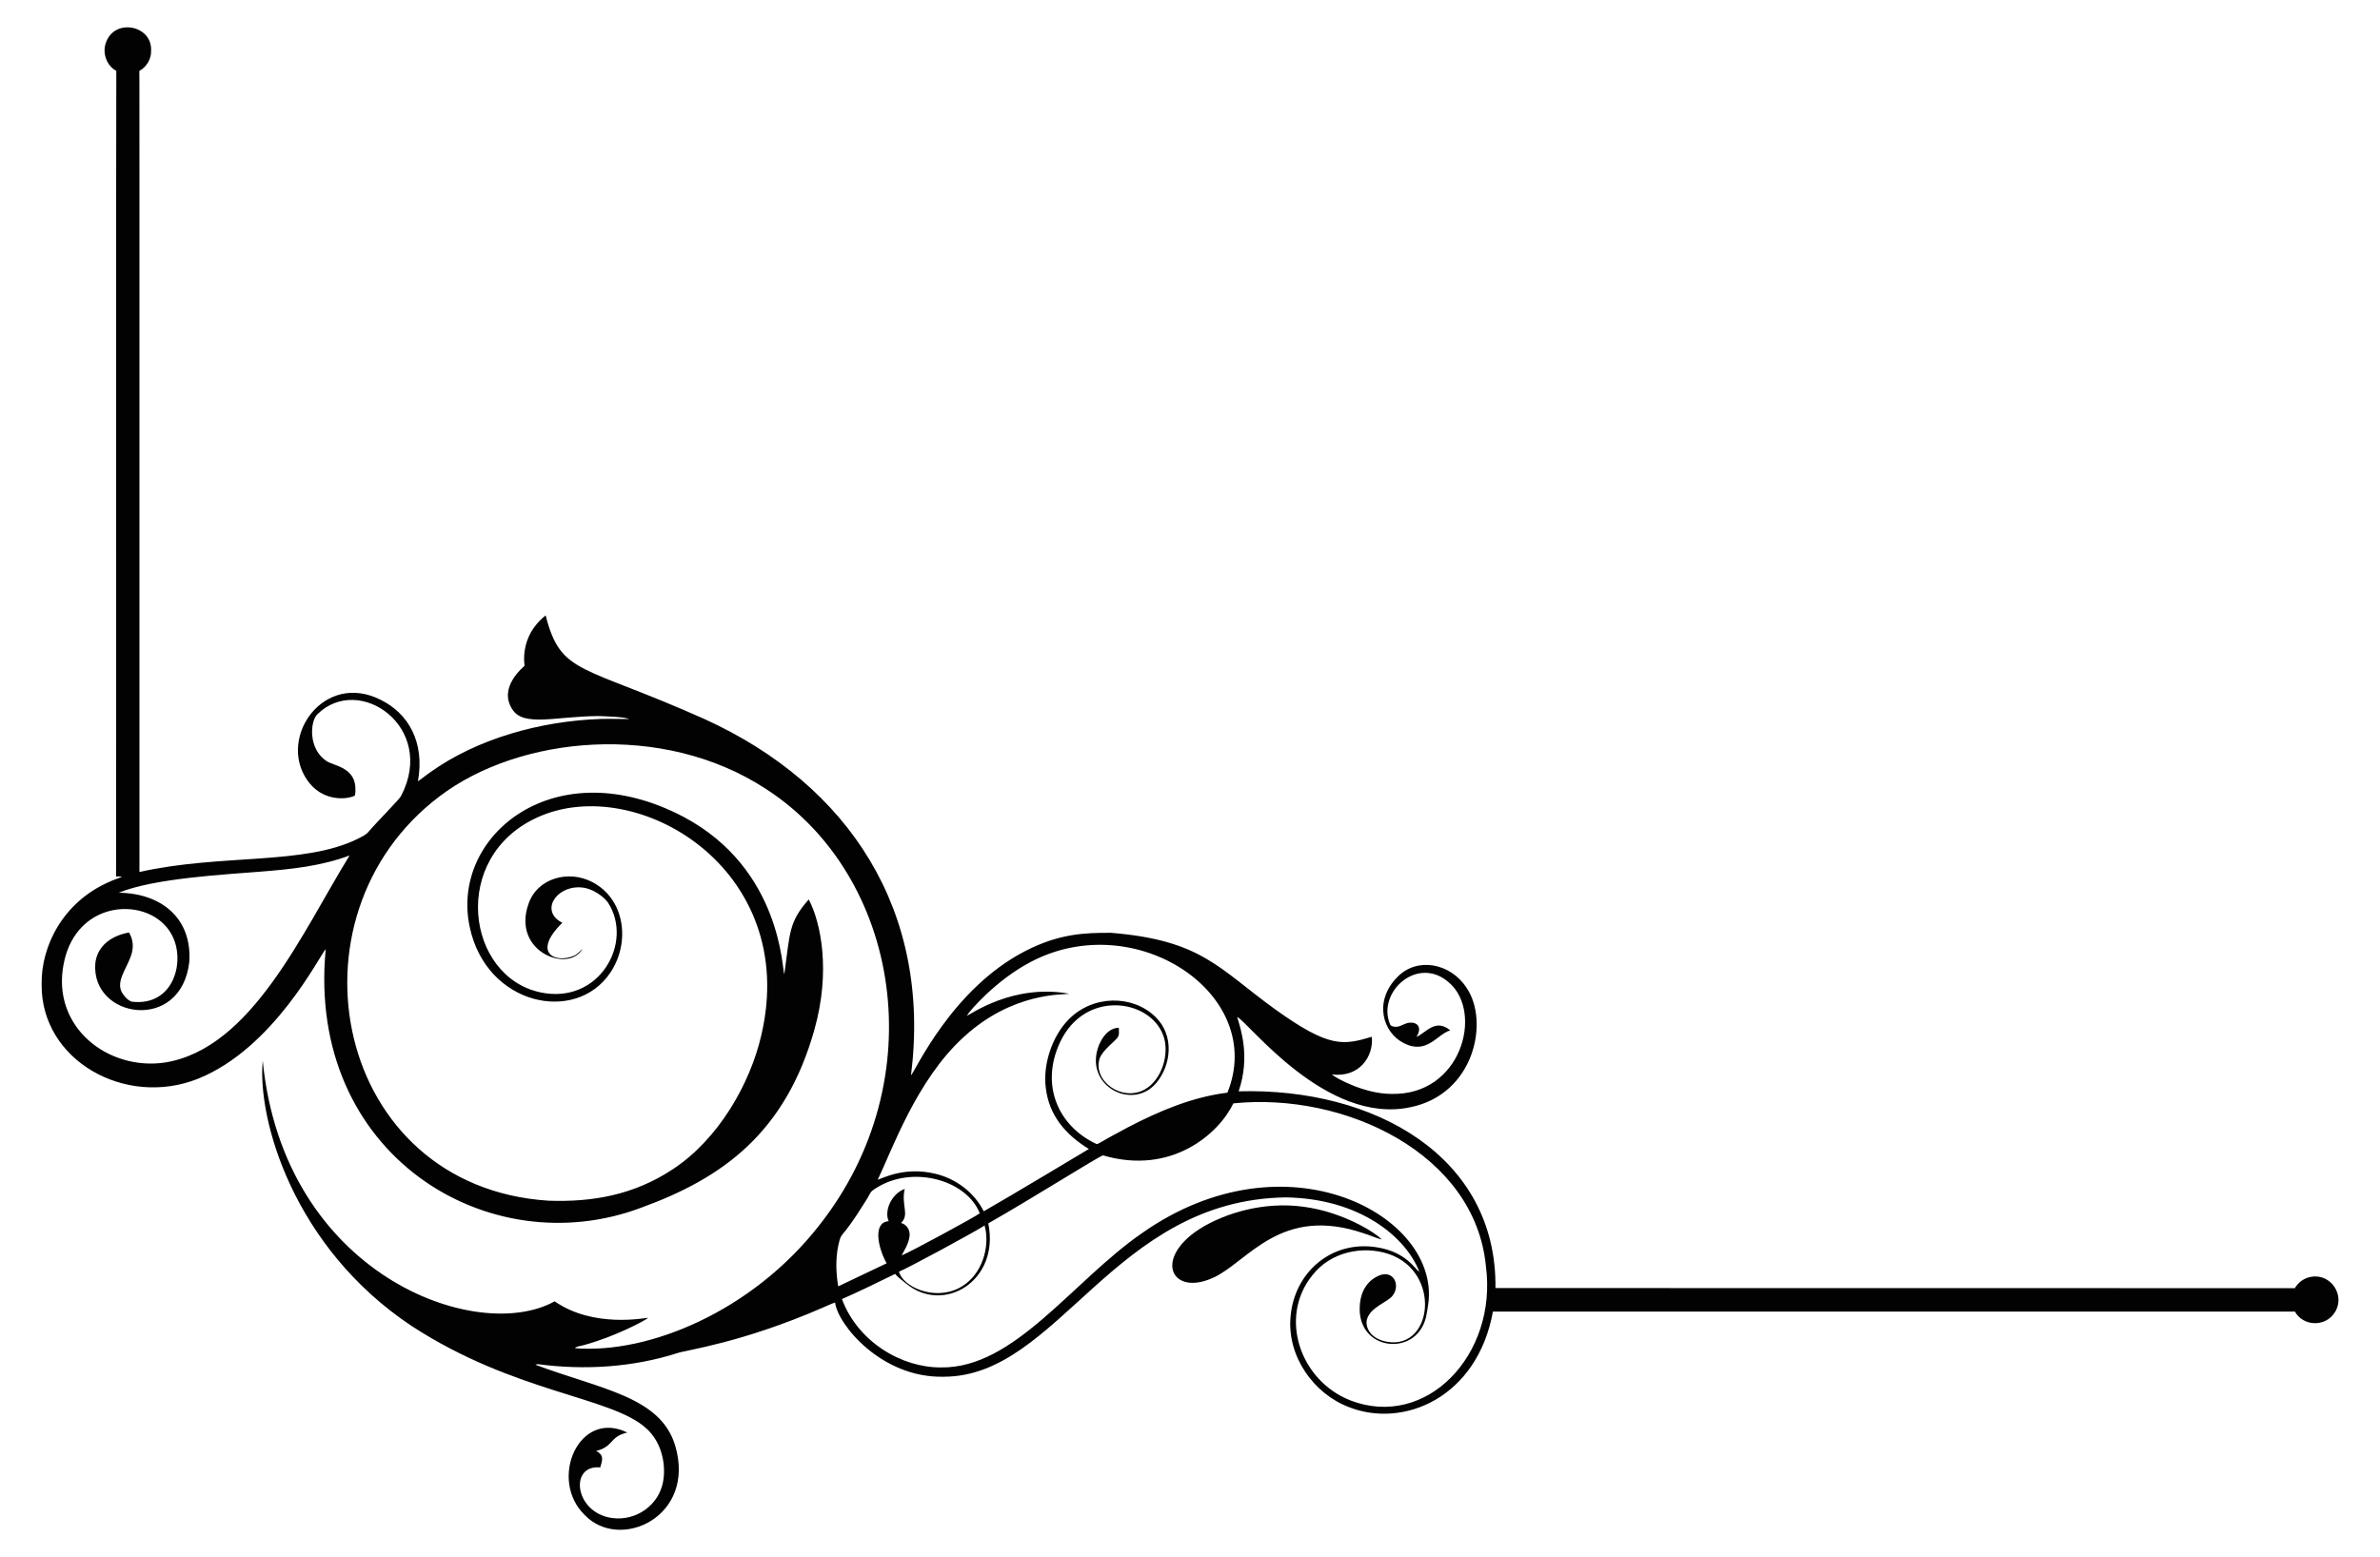
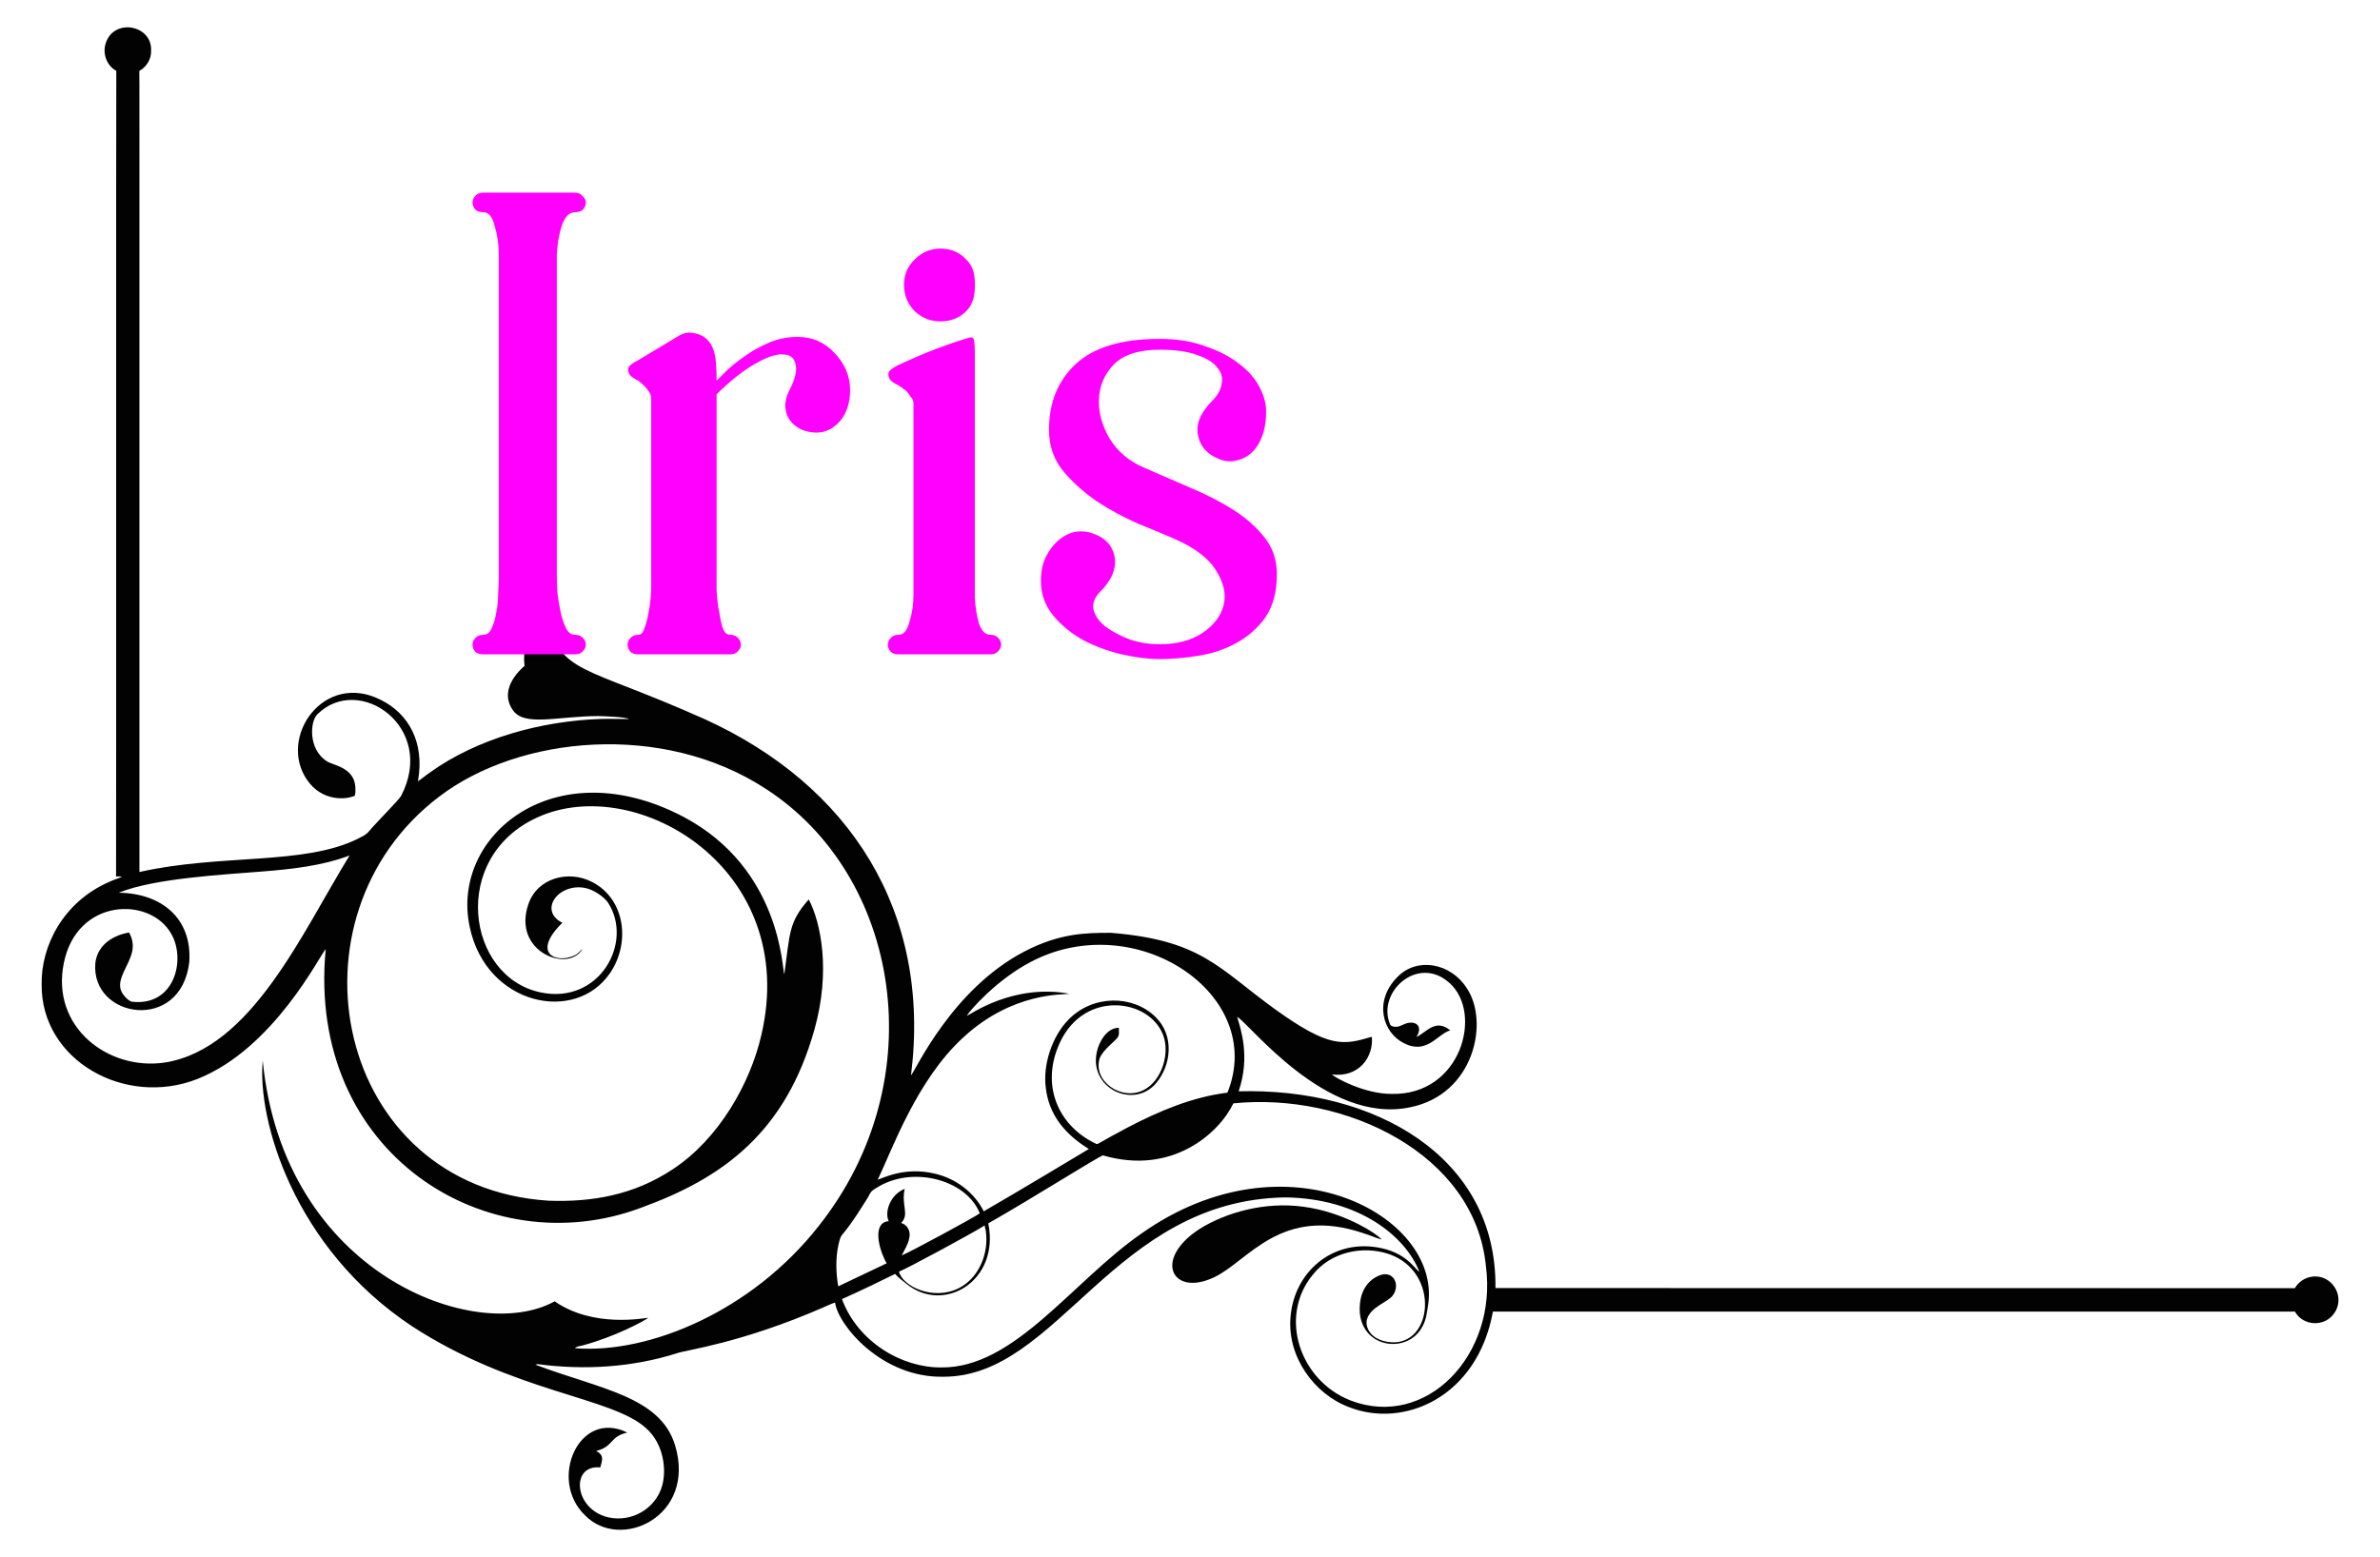
<svg xmlns="http://www.w3.org/2000/svg" version="1.1" id="Layer_1" x="0px" y="0px" viewBox="0 0 2652.805 1735.878" enable-background="new 0 0 2652.805 1735.878" xml:space="preserve">
-   <g>
-     <path fill="#020202" d="M118.252,47.061c9.846-27.172,51.552-18.793,50.148,9.387c0.453,9.251-5.086,18.238-13.099,22.637   c0.182,14.776,0.088-40.374,0.113,893.165c90.853-20.471,183.425-7.268,243.461-37.064c4.309-2.4,9.221-4.211,12.292-8.27   c8.737-10.306,33.71-35.298,35.887-39.471c39.888-76.506-46.65-137.108-93.287-91.076c-8.232,7.936-10.416,38.753,10.3,52.254   c6.316,4.581,30.176,6.578,31.956,28.055c0.158,3.471,0.438,7.07-0.513,10.466c-10.313,4.898-37.015,6.252-53.212-17.544   c-32.945-47.674,18.78-121.695,82.391-89.144c30.051,14.983,49.057,46.45,41.162,90.669c4.724-3.154,9.01-6.897,13.71-10.081   c52.638-37.65,123.281-57.17,189.977-59.437c10.473-0.287,20.947,0.098,31.42,0.091c-3.055-2.435-30.378-3.283-34.461-3.297   c-46.528,0.199-82.863,12.391-95.4-7.44c-16.28-24.831,12.603-47.321,13.612-48.662c0.036-1.003-6.205-32.677,23.475-56.147   c17.164,66.968,39.64,54.033,177.595,115.796c160.765,73.29,252.694,213.728,229.645,397.038   c5.041-5.293,45.66-96.385,126.993-138.418c38.391-19.851,67.251-20.629,96.087-20.501   c101.233,8.288,119.657,39.668,182.892,85.334c60.247,43.26,75.746,40.043,107.692,30.56c2.095,22.471-14.229,45.732-44.55,42.007   c3.847,3.781,36.202,21.714,66.311,21.679c77.957,2,102.698-90.46,64.583-123.839c-35.09-31.546-80.818,10.394-66.191,45.862   c0.634,2.339,3.343,2.852,5.425,3.177c6.519,0.664,11.575-5.078,18.094-4.618c3.939-0.272,8.768,2.158,8.889,6.572   c0.551,3.396-1.298,6.414-2.739,9.319c10.872-4.922,21.053-20.946,37.6-7.312c-14.627,4.157-25.883,27.563-51.71,14.276   c-23.599-11.762-34.026-46.756-7.251-73.721c21.656-22.475,58.997-15.887,77.117,12.013   c25.748,37.708,8.502,119.024-63.036,133.219c-93.71,19.68-179.93-94.811-192.671-100.772c3.947,13.222,14.84,44.467,1.66,82.942   c151.801-4.274,288.106,73.165,286.26,219.375c313.145,0.152,843.682-0.063,890.999,0.143c3.833-6.663,10.753-11.568,18.396-12.714   c22.328-3.725,38.174,21.318,26.078,39.811c-10.577,16.581-35.172,15.525-44.406-1.026c-100.087,0.073-808.353,0.083-893.897-0.015   c-17.413,95.995-99.726,130.733-160.76,106.432c-38.803-14.735-69.02-56.459-64.772-101.014   c4.146-48.645,44.982-84.96,95.589-77.162c34.23,5.164,43.374,25.542,47.877,27.187c-15.231-38.873-66.306-81.418-148.838-82.738   c-192.357,2.74-253.186,199.776-381.064,199.953c-69.416,1.746-118.308-58.175-121.281-82.708   c-4.693,1.411-9.002,3.765-13.529,5.599c-91.126,39.725-153.331,47.458-162.171,50.745   c-50.088,16.012-103.821,19.249-155.795,12.33c-0.641,0.158-1.909,0.49-2.55,0.649c73.547,27.539,139.087,35.523,155.705,89.786   c23.981,79.739-61.409,118.536-100.425,78.06c-41.263-39.573-6.616-118.866,47.183-92.193   c-19.775,4.27-15.229,15.856-34.703,20.419c9.024,4.933,7.005,9.985,4.55,18.457c-33.487-3.445-29.463,46.817,8.994,55.634   c26.208,5.868,52.864-9.854,59.965-35.17c5.145-18.276,1.665-47.069-18.079-64.395c-38.911-35.102-146.284-39.008-260.823-113.592   c-132.215-87.705-172.512-230.809-166.269-295.918c23.379,238.734,238.586,316.596,325.377,268.226   c43.321,30.078,100.11,18.488,104.364,18.366c-3.924,3.217-37.049,21.126-72.703,30.681c-3.064,0.966-6.731,0.838-9.153,3.222   c82.528,6.621,197.428-41.237,272.014-136.494c129.151-163.162,90.475-390.5-59.098-487.133   c-115.227-75.341-275.192-59.05-363.784,8.383c-177.723,134.21-117.24,435.405,121.47,450.77   c48.702,1.775,95.147-6.327,138.259-34.861c51.62-33.784,86.597-95.91,98.946-149.532   c43.693-185.608-139.107-293.216-249.233-243.106c-98.491,44.411-79.463,178.328,3.675,195.35   c65.153,13.444,103.434-55.77,74.785-100.071c-3.325-5.235-16.875-16.897-31.639-17.151c-27.052-0.881-44.296,27.041-19.302,39.509   c-34.454,33.811-7.726,45.61,12.805,36.823c3.931-1.645,6.761-4.927,9.726-7.855c-15.287,27.661-79.106,3.54-60.313-49.975   c10-29.171,44.819-37.931,70.612-24.637c36.752,18.498,43.508,67.235,20.6,101.308c-38.782,57.709-138.495,36.322-156.731-51.129   c-21.791-101.647,94.939-198.11,238.488-122.572c109.33,58.099,109.638,171.218,112.197,175.422   c6.465-46.383,4.669-57.842,27.232-83.425c13.684,26.209,24.566,80.037,6.384,144.945   c-32.235,115.262-102.565,165.79-192.497,198.526c-170.972,64.879-374.112-59.374-352.292-288.003   c-6.242,6.012-57.547,110.698-142.719,144.613c-80.656,32.027-174.658-20.566-173.897-105.141   c-0.869-42.766,23.853-92.077,75.321-114.49c4.58-2.286,9.598-3.516,14.178-5.803c-2.166-0.407-4.369-0.332-6.55-0.181   c0.302-48.172-0.13-889.949,0.264-898.311C118.539,73.131,113.718,58.598,118.252,47.061 M291.478,971.759   c-42.321,3.413-119.991,7.531-159.115,23.603c48.074,0.621,81.915,28.938,78.618,77.275   c-9.126,79.309-110.097,62.979-104.711,1.079c3.746-29.665,36.574-33.716,37.577-34.023c0.679,1.725,7.765,11.464,1.69,27.217   c-4.963,13.96-17.127,28.512-8.919,40.814c2.535,3.773,5.788,7.47,10.134,9.108c47.663,5.777,60.718-46.691,44.24-75.419   c-23.416-42.329-105.727-40.376-119.968,32.952c-14.127,70.802,49.451,119.745,112.868,110.295   c96.747-15.513,152.976-145.342,205.77-230.844C358.295,965.609,324.657,969.141,291.478,971.759 M1148.99,1072.464   c-38.394,20.058-68.315,54.494-71.45,60.222c3.796-1.277,51.673-36.266,114.415-24.682c-6.253,1.234-63.165-2.213-118.059,48.519   c-52.208,47.616-79.637,125.803-95.566,158.836c6.567-2.072,30.216-14.739,63.761-6.776c23.045,5.297,43.78,20.713,54.404,41.984   c31.493-17.997,116.176-68.893,117.177-69.496c-25.93-15.95-44.383-37.376-47.968-67.888c-3.522-25.55,6.738-57.444,25.172-76.241   c27.079-27.925,71.631-27.911,96.909-3.245c21.712,20.976,17.555,54.227,0.906,73.88c-26.529,31.526-81.658,2.608-63.685-42.573   c6.164-14.471,15.104-19.16,22.109-19.083c-0.219,3.539,0.875,7.432-1.237,10.609c-3.482,4.982-16.074,13.427-20.154,23.384   c-8.03,25.417,24.666,48.56,49.809,35.05c19.598-10.583,28.76-40.792,20.856-61.022c-15.197-40.263-87.371-50.707-114.921,8.323   c-22.074,47.412-2.159,93.01,40.196,112.996c2.1,1.21,1.068-0.18,36.121-18.645c34.612-17.981,71.329-33.548,110.34-38.332   C1412.403,1108.636,1265.631,1011.026,1148.99,1072.464 M1374.741,1230.213c-16.079,33.635-68.724,80.484-145.345,57.973   c-6.079,1.965-79.409,48.307-127.824,75.826c13.013,64.189-49.627,101.434-91.219,67.413c-4.218-3.652-9.138-6.633-12.571-11.077   c-19.619,9.673-39.343,19.196-59.316,28.108c17.861,47.851,66.624,76.55,110.597,76.173   c81.682,1.059,146.044-95.925,223.676-149.615c161.095-113.437,332.785-19.467,319.242,78.784   c-1.373,9.032-2.309,18.517-7.214,26.47c-16.62,29.05-65.519,23.087-69.088-16.517c-1.278-20.911,6.801-33.852,18.449-40.12   c17.96-10.092,27.578,8.155,18.374,20.622c-5.458,7.816-25.024,12.697-28.93,27.074c-1.943,7.605,2.955,21.552,23.12,24.81   c50.328,8.118,60.062-77.845,1.283-97.95c-28.566-9.599-64.576-2.767-85.062,23.573c-37.806,46.358-14.382,117.354,42.324,139.663   c84.441,32.511,164.106-50.783,150.989-149.744C1644.058,1286.061,1498.742,1217.51,1374.741,1230.213 M980.699,1322.187   c-13.236,7.681-8.206,5.529-16.585,18.147c-28.648,46.074-25.501,30.295-29.677,47.99c-3.154,15.099-2.694,30.756-0.143,45.893   c0,0,53.971-25.669,53.974-25.67c-9.839-17.607-15.599-45.716,2.301-47.002c-5.079-10.756,2.249-29.972,17.83-36   c-4.084,18.618,5.684,28.4-4.022,38.038c6.244,1.465,11.332,8.659,8.994,17.295c-1.283,6.882-5.252,12.737-8.345,18.879   c9.36-3.63,83.076-43.594,87.039-46.972C1077.852,1316.528,1020.665,1299.974,980.699,1322.187 M1002.038,1417.844   c4.065,16.431,38.481,32.886,66.953,18.268c22.431-11.37,33.738-39.474,29.669-64.531c-0.309-1.796-1.154-3.471-1.026-5.312   C1085.841,1373.958,1010.351,1414.797,1002.038,1417.844z" />
-     <path fill="#020202" d="M1452.914,1345.473c43.565,5.721,79.482,28.396,87.288,36.559c-6.708-1.675-12.941-4.776-19.566-6.708   c-92.785-32.07-129.334,30.822-167.235,48.73c-46.843,22.434-68.908-19.994-16.11-53.952   C1365.569,1352.388,1408.988,1339.403,1452.914,1345.473z" />
+   <defs id="defs2">
+     <rect x="694.781" y="402.242" width="58.078" height="124.76" id="rect3" />
+   </defs>
+   <g id="g2">
+     <path fill="#020202" d="M118.252,47.061c9.846-27.172,51.552-18.793,50.148,9.387c0.453,9.251-5.086,18.238-13.099,22.637   c0.182,14.776,0.088-40.374,0.113,893.165c90.853-20.471,183.425-7.268,243.461-37.064c4.309-2.4,9.221-4.211,12.292-8.27   c8.737-10.306,33.71-35.298,35.887-39.471c39.888-76.506-46.65-137.108-93.287-91.076c-8.232,7.936-10.416,38.753,10.3,52.254   c6.316,4.581,30.176,6.578,31.956,28.055c0.158,3.471,0.438,7.07-0.513,10.466c-10.313,4.898-37.015,6.252-53.212-17.544   c-32.945-47.674,18.78-121.695,82.391-89.144c30.051,14.983,49.057,46.45,41.162,90.669c4.724-3.154,9.01-6.897,13.71-10.081   c52.638-37.65,123.281-57.17,189.977-59.437c10.473-0.287,20.947,0.098,31.42,0.091c-3.055-2.435-30.378-3.283-34.461-3.297   c-46.528,0.199-82.863,12.391-95.4-7.44c-16.28-24.831,12.603-47.321,13.612-48.662c0.036-1.003-6.205-32.677,23.475-56.147   c17.164,66.968,39.64,54.033,177.595,115.796c160.765,73.29,252.694,213.728,229.645,397.038   c5.041-5.293,45.66-96.385,126.993-138.418c38.391-19.851,67.251-20.629,96.087-20.501   c101.233,8.288,119.657,39.668,182.892,85.334c60.247,43.26,75.746,40.043,107.692,30.56c2.095,22.471-14.229,45.732-44.55,42.007   c3.847,3.781,36.202,21.714,66.311,21.679c77.957,2,102.698-90.46,64.583-123.839c-35.09-31.546-80.818,10.394-66.191,45.862   c0.634,2.339,3.343,2.852,5.425,3.177c6.519,0.664,11.575-5.078,18.094-4.618c3.939-0.272,8.768,2.158,8.889,6.572   c0.551,3.396-1.298,6.414-2.739,9.319c10.872-4.922,21.053-20.946,37.6-7.312c-14.627,4.157-25.883,27.563-51.71,14.276   c-23.599-11.762-34.026-46.756-7.251-73.721c21.656-22.475,58.997-15.887,77.117,12.013   c25.748,37.708,8.502,119.024-63.036,133.219c-93.71,19.68-179.93-94.811-192.671-100.772c3.947,13.222,14.84,44.467,1.66,82.942   c151.801-4.274,288.106,73.165,286.26,219.375c313.145,0.152,843.682-0.063,890.999,0.143c3.833-6.663,10.753-11.568,18.396-12.714   c22.328-3.725,38.174,21.318,26.078,39.811c-10.577,16.581-35.172,15.525-44.406-1.026c-100.087,0.073-808.353,0.083-893.897-0.015   c-17.413,95.995-99.726,130.733-160.76,106.432c-38.803-14.735-69.02-56.459-64.772-101.014   c4.146-48.645,44.982-84.96,95.589-77.162c34.23,5.164,43.374,25.542,47.877,27.187c-15.231-38.873-66.306-81.418-148.838-82.738   c-192.357,2.74-253.186,199.776-381.064,199.953c-69.416,1.746-118.308-58.175-121.281-82.708   c-4.693,1.411-9.002,3.765-13.529,5.599c-91.126,39.725-153.331,47.458-162.171,50.745   c-50.088,16.012-103.821,19.249-155.795,12.33c-0.641,0.158-1.909,0.49-2.55,0.649c73.547,27.539,139.087,35.523,155.705,89.786   c23.981,79.739-61.409,118.536-100.425,78.06c-41.263-39.573-6.616-118.866,47.183-92.193   c-19.775,4.27-15.229,15.856-34.703,20.419c9.024,4.933,7.005,9.985,4.55,18.457c-33.487-3.445-29.463,46.817,8.994,55.634   c26.208,5.868,52.864-9.854,59.965-35.17c5.145-18.276,1.665-47.069-18.079-64.395c-38.911-35.102-146.284-39.008-260.823-113.592   c-132.215-87.705-172.512-230.809-166.269-295.918c23.379,238.734,238.586,316.596,325.377,268.226   c43.321,30.078,100.11,18.488,104.364,18.366c-3.924,3.217-37.049,21.126-72.703,30.681c-3.064,0.966-6.731,0.838-9.153,3.222   c82.528,6.621,197.428-41.237,272.014-136.494c129.151-163.162,90.475-390.5-59.098-487.133   c-115.227-75.341-275.192-59.05-363.784,8.383c-177.723,134.21-117.24,435.405,121.47,450.77   c48.702,1.775,95.147-6.327,138.259-34.861c51.62-33.784,86.597-95.91,98.946-149.532   c43.693-185.608-139.107-293.216-249.233-243.106c-98.491,44.411-79.463,178.328,3.675,195.35   c65.153,13.444,103.434-55.77,74.785-100.071c-3.325-5.235-16.875-16.897-31.639-17.151c-27.052-0.881-44.296,27.041-19.302,39.509   c-34.454,33.811-7.726,45.61,12.805,36.823c3.931-1.645,6.761-4.927,9.726-7.855c-15.287,27.661-79.106,3.54-60.313-49.975   c10-29.171,44.819-37.931,70.612-24.637c36.752,18.498,43.508,67.235,20.6,101.308c-38.782,57.709-138.495,36.322-156.731-51.129   c-21.791-101.647,94.939-198.11,238.488-122.572c109.33,58.099,109.638,171.218,112.197,175.422   c6.465-46.383,4.669-57.842,27.232-83.425c13.684,26.209,24.566,80.037,6.384,144.945   c-32.235,115.262-102.565,165.79-192.497,198.526c-170.972,64.879-374.112-59.374-352.292-288.003   c-6.242,6.012-57.547,110.698-142.719,144.613c-80.656,32.027-174.658-20.566-173.897-105.141   c-0.869-42.766,23.853-92.077,75.321-114.49c4.58-2.286,9.598-3.516,14.178-5.803c-2.166-0.407-4.369-0.332-6.55-0.181   c0.302-48.172-0.13-889.949,0.264-898.311C118.539,73.131,113.718,58.598,118.252,47.061 M291.478,971.759   c-42.321,3.413-119.991,7.531-159.115,23.603c48.074,0.621,81.915,28.938,78.618,77.275   c-9.126,79.309-110.097,62.979-104.711,1.079c3.746-29.665,36.574-33.716,37.577-34.023c0.679,1.725,7.765,11.464,1.69,27.217   c-4.963,13.96-17.127,28.512-8.919,40.814c2.535,3.773,5.788,7.47,10.134,9.108c47.663,5.777,60.718-46.691,44.24-75.419   c-23.416-42.329-105.727-40.376-119.968,32.952c-14.127,70.802,49.451,119.745,112.868,110.295   c96.747-15.513,152.976-145.342,205.77-230.844C358.295,965.609,324.657,969.141,291.478,971.759 M1148.99,1072.464   c-38.394,20.058-68.315,54.494-71.45,60.222c3.796-1.277,51.673-36.266,114.415-24.682c-6.253,1.234-63.165-2.213-118.059,48.519   c-52.208,47.616-79.637,125.803-95.566,158.836c6.567-2.072,30.216-14.739,63.761-6.776c23.045,5.297,43.78,20.713,54.404,41.984   c31.493-17.997,116.176-68.893,117.177-69.496c-25.93-15.95-44.383-37.376-47.968-67.888c-3.522-25.55,6.738-57.444,25.172-76.241   c27.079-27.925,71.631-27.911,96.909-3.245c21.712,20.976,17.555,54.227,0.906,73.88c-26.529,31.526-81.658,2.608-63.685-42.573   c6.164-14.471,15.104-19.16,22.109-19.083c-0.219,3.539,0.875,7.432-1.237,10.609c-3.482,4.982-16.074,13.427-20.154,23.384   c-8.03,25.417,24.666,48.56,49.809,35.05c19.598-10.583,28.76-40.792,20.856-61.022c-15.197-40.263-87.371-50.707-114.921,8.323   c-22.074,47.412-2.159,93.01,40.196,112.996c2.1,1.21,1.068-0.18,36.121-18.645c34.612-17.981,71.329-33.548,110.34-38.332   C1412.403,1108.636,1265.631,1011.026,1148.99,1072.464 M1374.741,1230.213c-16.079,33.635-68.724,80.484-145.345,57.973   c-6.079,1.965-79.409,48.307-127.824,75.826c13.013,64.189-49.627,101.434-91.219,67.413c-4.218-3.652-9.138-6.633-12.571-11.077   c-19.619,9.673-39.343,19.196-59.316,28.108c17.861,47.851,66.624,76.55,110.597,76.173   c81.682,1.059,146.044-95.925,223.676-149.615c161.095-113.437,332.785-19.467,319.242,78.784   c-1.373,9.032-2.309,18.517-7.214,26.47c-16.62,29.05-65.519,23.087-69.088-16.517c-1.278-20.911,6.801-33.852,18.449-40.12   c17.96-10.092,27.578,8.155,18.374,20.622c-5.458,7.816-25.024,12.697-28.93,27.074c-1.943,7.605,2.955,21.552,23.12,24.81   c50.328,8.118,60.062-77.845,1.283-97.95c-28.566-9.599-64.576-2.767-85.062,23.573c-37.806,46.358-14.382,117.354,42.324,139.663   c84.441,32.511,164.106-50.783,150.989-149.744C1644.058,1286.061,1498.742,1217.51,1374.741,1230.213 M980.699,1322.187   c-13.236,7.681-8.206,5.529-16.585,18.147c-28.648,46.074-25.501,30.295-29.677,47.99c-3.154,15.099-2.694,30.756-0.143,45.893   c0,0,53.971-25.669,53.974-25.67c-9.839-17.607-15.599-45.716,2.301-47.002c-5.079-10.756,2.249-29.972,17.83-36   c-4.084,18.618,5.684,28.4-4.022,38.038c6.244,1.465,11.332,8.659,8.994,17.295c-1.283,6.882-5.252,12.737-8.345,18.879   c9.36-3.63,83.076-43.594,87.039-46.972C1077.852,1316.528,1020.665,1299.974,980.699,1322.187 M1002.038,1417.844   c4.065,16.431,38.481,32.886,66.953,18.268c22.431-11.37,33.738-39.474,29.669-64.531c-0.309-1.796-1.154-3.471-1.026-5.312   C1085.841,1373.958,1010.351,1414.797,1002.038,1417.844z" id="path1" />
+     <path fill="#020202" d="M1452.914,1345.473c43.565,5.721,79.482,28.396,87.288,36.559c-6.708-1.675-12.941-4.776-19.566-6.708   c-92.785-32.07-129.334,30.822-167.235,48.73c-46.843,22.434-68.908-19.994-16.11-53.952   C1365.569,1352.388,1408.988,1339.403,1452.914,1345.473z" id="path2" />
+   </g>
+   <g id="layer1">
+     <path d="m 555.877,220.363 c -1.664,0 -2.944,1.344 -3.84,4.032 -0.768,2.56 -1.216,5.248 -1.344,8.064 v 91.584 c 0,1.408 0.064,3.072 0.192,4.992 0.256,1.92 0.576,3.776 0.96,5.568 0.384,1.664 0.896,3.136 1.536,4.416 0.64,1.152 1.472,1.728 2.496,1.728 1.024,0 1.792,0.32 2.304,0.96 0.512,0.512 0.768,1.152 0.768,1.92 0,0.64 -0.32,1.28 -0.96,1.92 -0.512,0.512 -1.216,0.768 -2.112,0.768 h -26.112 c -1.024,0 -1.792,-0.256 -2.304,-0.768 -0.512,-0.64 -0.768,-1.28 -0.768,-1.92 0,-0.768 0.256,-1.408 0.768,-1.92 0.512,-0.64 1.28,-0.96 2.304,-0.96 1.024,0 1.792,-0.576 2.304,-1.728 0.64,-1.28 1.088,-2.752 1.344,-4.416 0.384,-1.792 0.576,-3.648 0.576,-5.568 0.128,-1.92 0.192,-3.584 0.192,-4.992 v -91.584 c 0,-2.816 -0.384,-5.504 -1.152,-8.064 -0.64,-2.688 -1.728,-4.032 -3.264,-4.032 -1.024,0 -1.792,-0.256 -2.304,-0.768 -0.512,-0.64 -0.768,-1.28 -0.768,-1.92 0,-0.768 0.256,-1.408 0.768,-1.92 0.512,-0.64 1.28,-0.96 2.304,-0.96 h 26.112 c 0.896,0 1.6,0.32 2.112,0.96 0.64,0.512 0.96,1.152 0.96,1.92 0,0.64 -0.256,1.28 -0.768,1.92 -0.512,0.512 -1.28,0.768 -2.304,0.768 z m 63.36,35.52 c 4.224,0 7.744,1.536 10.56,4.608 2.944,3.072 4.416,6.592 4.416,10.56 0,3.584 -0.96,6.528 -2.88,8.832 -1.92,2.176 -4.16,3.264 -6.72,3.264 -1.536,0 -3.008,-0.32 -4.416,-0.96 -1.28,-0.64 -2.304,-1.472 -3.072,-2.496 -0.768,-1.024 -1.216,-2.24 -1.344,-3.648 -0.128,-1.536 0.256,-3.2 1.152,-4.992 1.664,-3.2 2.24,-5.696 1.728,-7.488 -0.384,-1.792 -1.6,-2.688 -3.648,-2.688 -1.92,-0.128 -4.544,0.768 -7.872,2.688 -3.2,1.792 -6.848,4.672 -10.944,8.64 v 55.872 c 0.128,2.432 0.384,4.544 0.768,6.336 0.256,1.664 0.576,3.136 0.96,4.416 0.512,1.28 1.216,1.92 2.112,1.92 1.024,0 1.792,0.32 2.304,0.96 0.512,0.512 0.768,1.152 0.768,1.92 0,0.64 -0.32,1.28 -0.96,1.92 -0.512,0.512 -1.216,0.768 -2.112,0.768 h -26.112 c -1.024,0 -1.792,-0.256 -2.304,-0.768 -0.512,-0.64 -0.768,-1.28 -0.768,-1.92 0,-0.768 0.256,-1.408 0.768,-1.92 0.512,-0.64 1.28,-0.96 2.304,-0.96 0.768,0 1.344,-0.64 1.728,-1.92 0.512,-1.28 0.896,-2.752 1.152,-4.416 0.384,-1.792 0.64,-3.904 0.768,-6.336 v -54.528 c 0,-0.768 -0.192,-1.408 -0.576,-1.92 -0.384,-0.64 -0.832,-1.216 -1.344,-1.728 -0.512,-0.512 -1.088,-1.024 -1.728,-1.536 -1.152,-0.512 -1.984,-1.088 -2.496,-1.728 -0.384,-0.64 -0.512,-1.28 -0.384,-1.92 0.256,-0.64 1.152,-1.344 2.688,-2.112 l 11.52,-6.912 c 1.536,-1.024 3.2,-1.28 4.992,-0.768 1.792,0.384 3.2,1.344 4.224,2.88 0.64,1.024 1.088,2.304 1.344,3.84 0.256,1.408 0.384,3.648 0.384,6.72 l 3.072,-3.072 c 1.536,-1.408 3.328,-2.816 5.376,-4.224 2.048,-1.408 4.288,-2.624 6.72,-3.648 2.56,-1.024 5.184,-1.536 7.872,-1.536 z m 54.912,84.864 c 1.024,0 1.792,0.32 2.304,0.96 0.512,0.512 0.768,1.152 0.768,1.92 0,0.64 -0.32,1.28 -0.96,1.92 -0.512,0.512 -1.216,0.768 -2.112,0.768 h -26.112 c -1.024,0 -1.792,-0.256 -2.304,-0.768 -0.512,-0.64 -0.768,-1.28 -0.768,-1.92 0,-0.768 0.256,-1.408 0.768,-1.92 0.512,-0.64 1.28,-0.96 2.304,-0.96 1.408,0 2.432,-1.216 3.072,-3.648 0.768,-2.432 1.152,-4.992 1.152,-7.68 v -54.528 c 0,-0.768 -0.256,-1.408 -0.768,-1.92 -0.384,-0.64 -0.832,-1.216 -1.344,-1.728 -0.64,-0.512 -1.344,-1.024 -2.112,-1.536 -1.152,-0.512 -1.984,-1.088 -2.496,-1.728 -0.384,-0.64 -0.512,-1.28 -0.384,-1.92 0.256,-0.64 1.152,-1.344 2.688,-2.112 3.84,-1.792 7.424,-3.328 10.752,-4.608 3.456,-1.28 5.632,-2.048 6.528,-2.304 1.152,-0.384 1.984,-0.64 2.496,-0.768 0.64,-0.256 1.088,-0.32 1.344,-0.192 0.384,0.128 0.576,0.512 0.576,1.152 0.128,0.64 0.192,1.728 0.192,3.264 v 69.696 c 0.128,2.56 0.512,4.992 1.152,7.296 0.768,2.176 1.856,3.264 3.264,3.264 z m -14.208,-89.28 c -2.816,0 -5.248,-0.96 -7.296,-2.88 -2.048,-2.048 -3.072,-4.544 -3.072,-7.488 0,-2.944 1.024,-5.376 3.072,-7.296 2.048,-2.048 4.48,-3.072 7.296,-3.072 2.944,0 5.376,1.024 7.296,3.072 2.048,1.92 2.522,4.352 2.522,7.296 0,2.944 -0.474,5.44 -2.522,7.488 -1.92,1.92 -4.352,2.88 -7.296,2.88 z m 57.984,41.664 c 4.352,1.92 8.768,3.84 13.248,5.76 4.608,1.92 8.704,4.032 12.288,6.336 3.584,2.304 6.528,4.928 8.832,7.872 2.304,2.944 3.456,6.4 3.456,10.368 0,4.992 -1.088,9.088 -3.264,12.288 -2.176,3.072 -4.928,5.504 -8.256,7.296 -3.2,1.792 -6.784,3.008 -10.752,3.648 -3.968,0.64 -7.68,0.96 -11.136,0.96 -3.2,0 -6.784,-0.448 -10.752,-1.344 -3.84,-0.896 -7.488,-2.24 -10.944,-4.032 -3.456,-1.92 -6.336,-4.288 -8.64,-7.104 -2.304,-2.816 -3.456,-6.08 -3.456,-9.792 0,-2.56 0.448,-4.8 1.344,-6.72 1.024,-2.048 2.304,-3.712 3.84,-4.992 1.536,-1.28 3.2,-2.048 4.992,-2.304 1.92,-0.256 3.84,0.064 5.76,0.96 1.92,0.896 3.264,2.048 4.032,3.456 0.768,1.28 1.152,2.688 1.152,4.224 0,1.408 -0.384,2.88 -1.152,4.416 -0.768,1.408 -1.792,2.752 -3.072,4.032 -1.664,1.664 -2.304,3.392 -1.92,5.184 0.512,1.792 1.664,3.392 3.456,4.8 1.92,1.408 4.224,2.624 6.912,3.648 2.688,0.896 5.504,1.344 8.448,1.344 4.992,0 9.088,-1.088 12.288,-3.264 3.2,-2.176 5.184,-4.8 5.952,-7.872 0.768,-3.072 0.064,-6.336 -2.112,-9.792 -2.048,-3.456 -5.952,-6.464 -11.712,-9.024 -2.944,-1.28 -6.464,-2.752 -10.56,-4.416 -4.096,-1.792 -8,-3.904 -11.712,-6.336 -3.712,-2.56 -6.912,-5.44 -9.6,-8.64 -2.688,-3.328 -4.032,-7.232 -4.032,-11.712 0,-7.808 2.56,-14.08 7.68,-18.816 5.12,-4.736 13.056,-7.104 23.808,-7.104 4.992,0 9.344,0.704 13.056,2.112 3.84,1.28 7.04,2.944 9.6,4.992 2.56,1.92 4.48,4.096 5.76,6.528 1.28,2.432 1.92,4.736 1.92,6.912 0,3.072 -0.448,5.632 -1.344,7.68 -0.768,1.92 -1.856,3.456 -3.264,4.608 -1.28,1.024 -2.752,1.664 -4.416,1.92 -1.536,0.256 -3.008,0.064 -4.416,-0.576 -3.328,-1.28 -5.312,-3.52 -5.952,-6.72 -0.64,-3.2 0.704,-6.464 4.032,-9.792 1.536,-1.536 2.432,-3.136 2.688,-4.8 0.384,-1.664 0,-3.2 -1.152,-4.608 -1.152,-1.536 -3.072,-2.752 -5.76,-3.648 -2.688,-1.024 -6.272,-1.536 -10.752,-1.536 -5.888,0 -10.24,1.408 -13.056,4.224 -2.688,2.816 -4.096,6.144 -4.224,9.984 -0.128,3.712 0.896,7.424 3.072,11.136 2.304,3.712 5.568,6.464 9.792,8.256 z" id="text2" style="font-size:192px;font-family:Soria;-inkscape-font-specification:Soria;white-space:pre;inline-size:267.92;fill:#ff00ff" transform="matrix(3.914145,0,0,3.914145,-1534.859,-625.9447)" aria-label="Iris" />
+     <text xml:space="preserve" id="text3" style="fill:#ff00ff;text-orientation:auto;writing-mode:lr-tb;direction:ltr;font-size:120px;-inkscape-font-specification:Soria;font-family:Soria;font-weight:normal;font-style:normal;font-stretch:normal;font-variant:normal;white-space:pre;shape-inside:url(#rect3)" />
  </g>
</svg>
